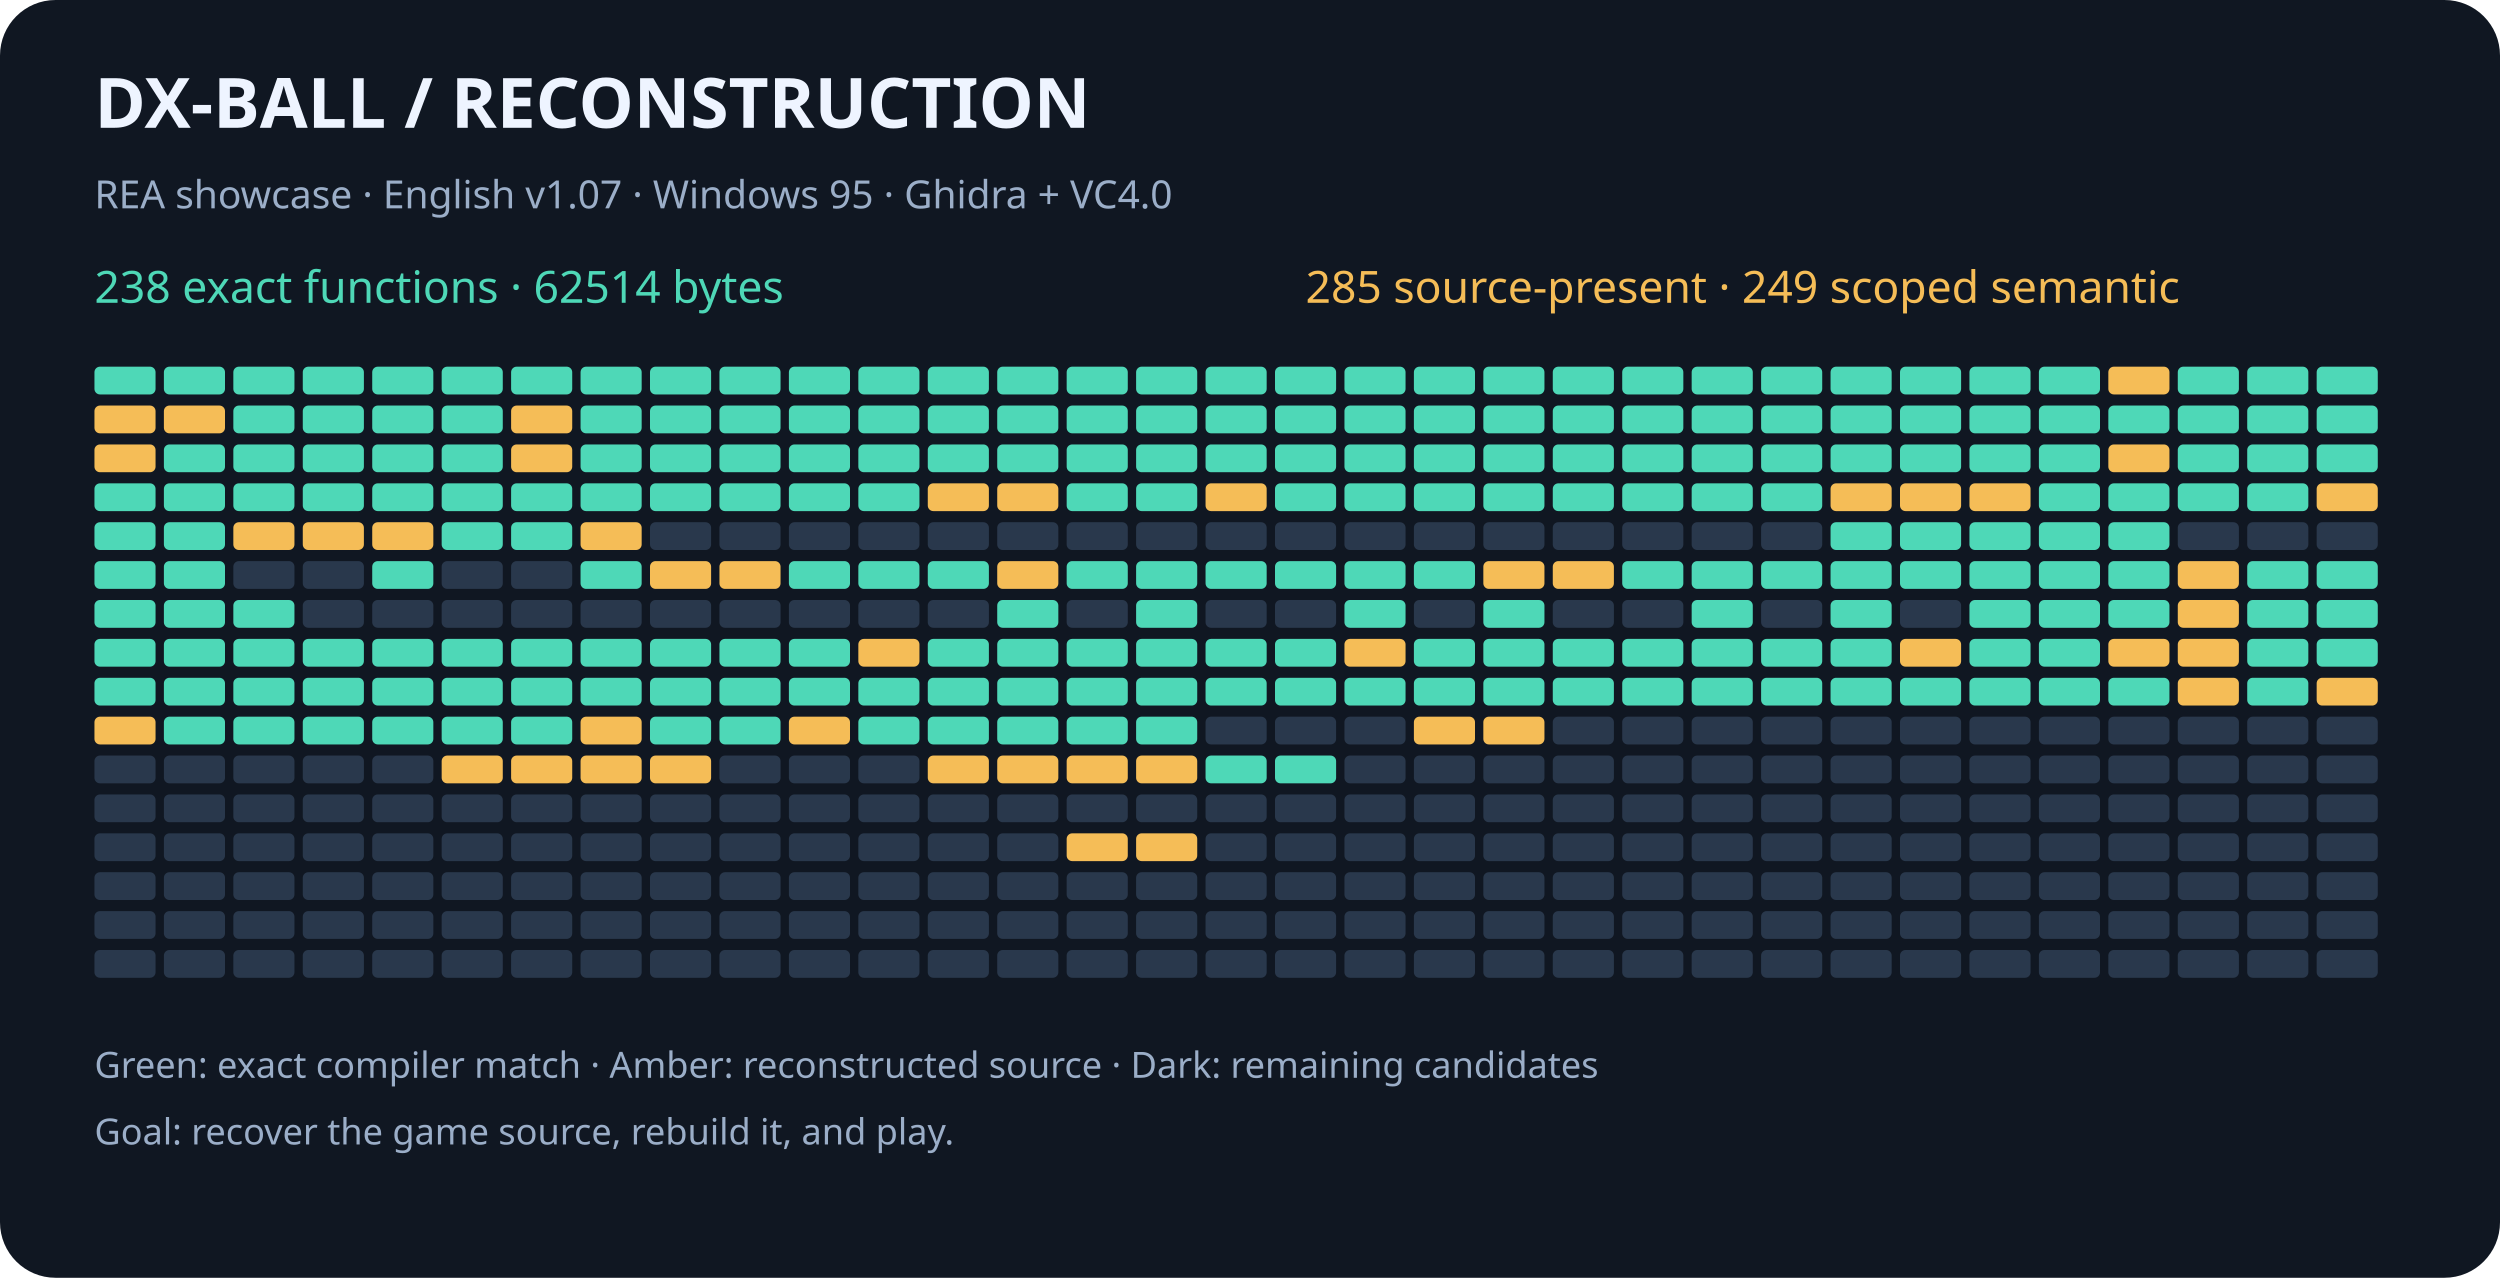
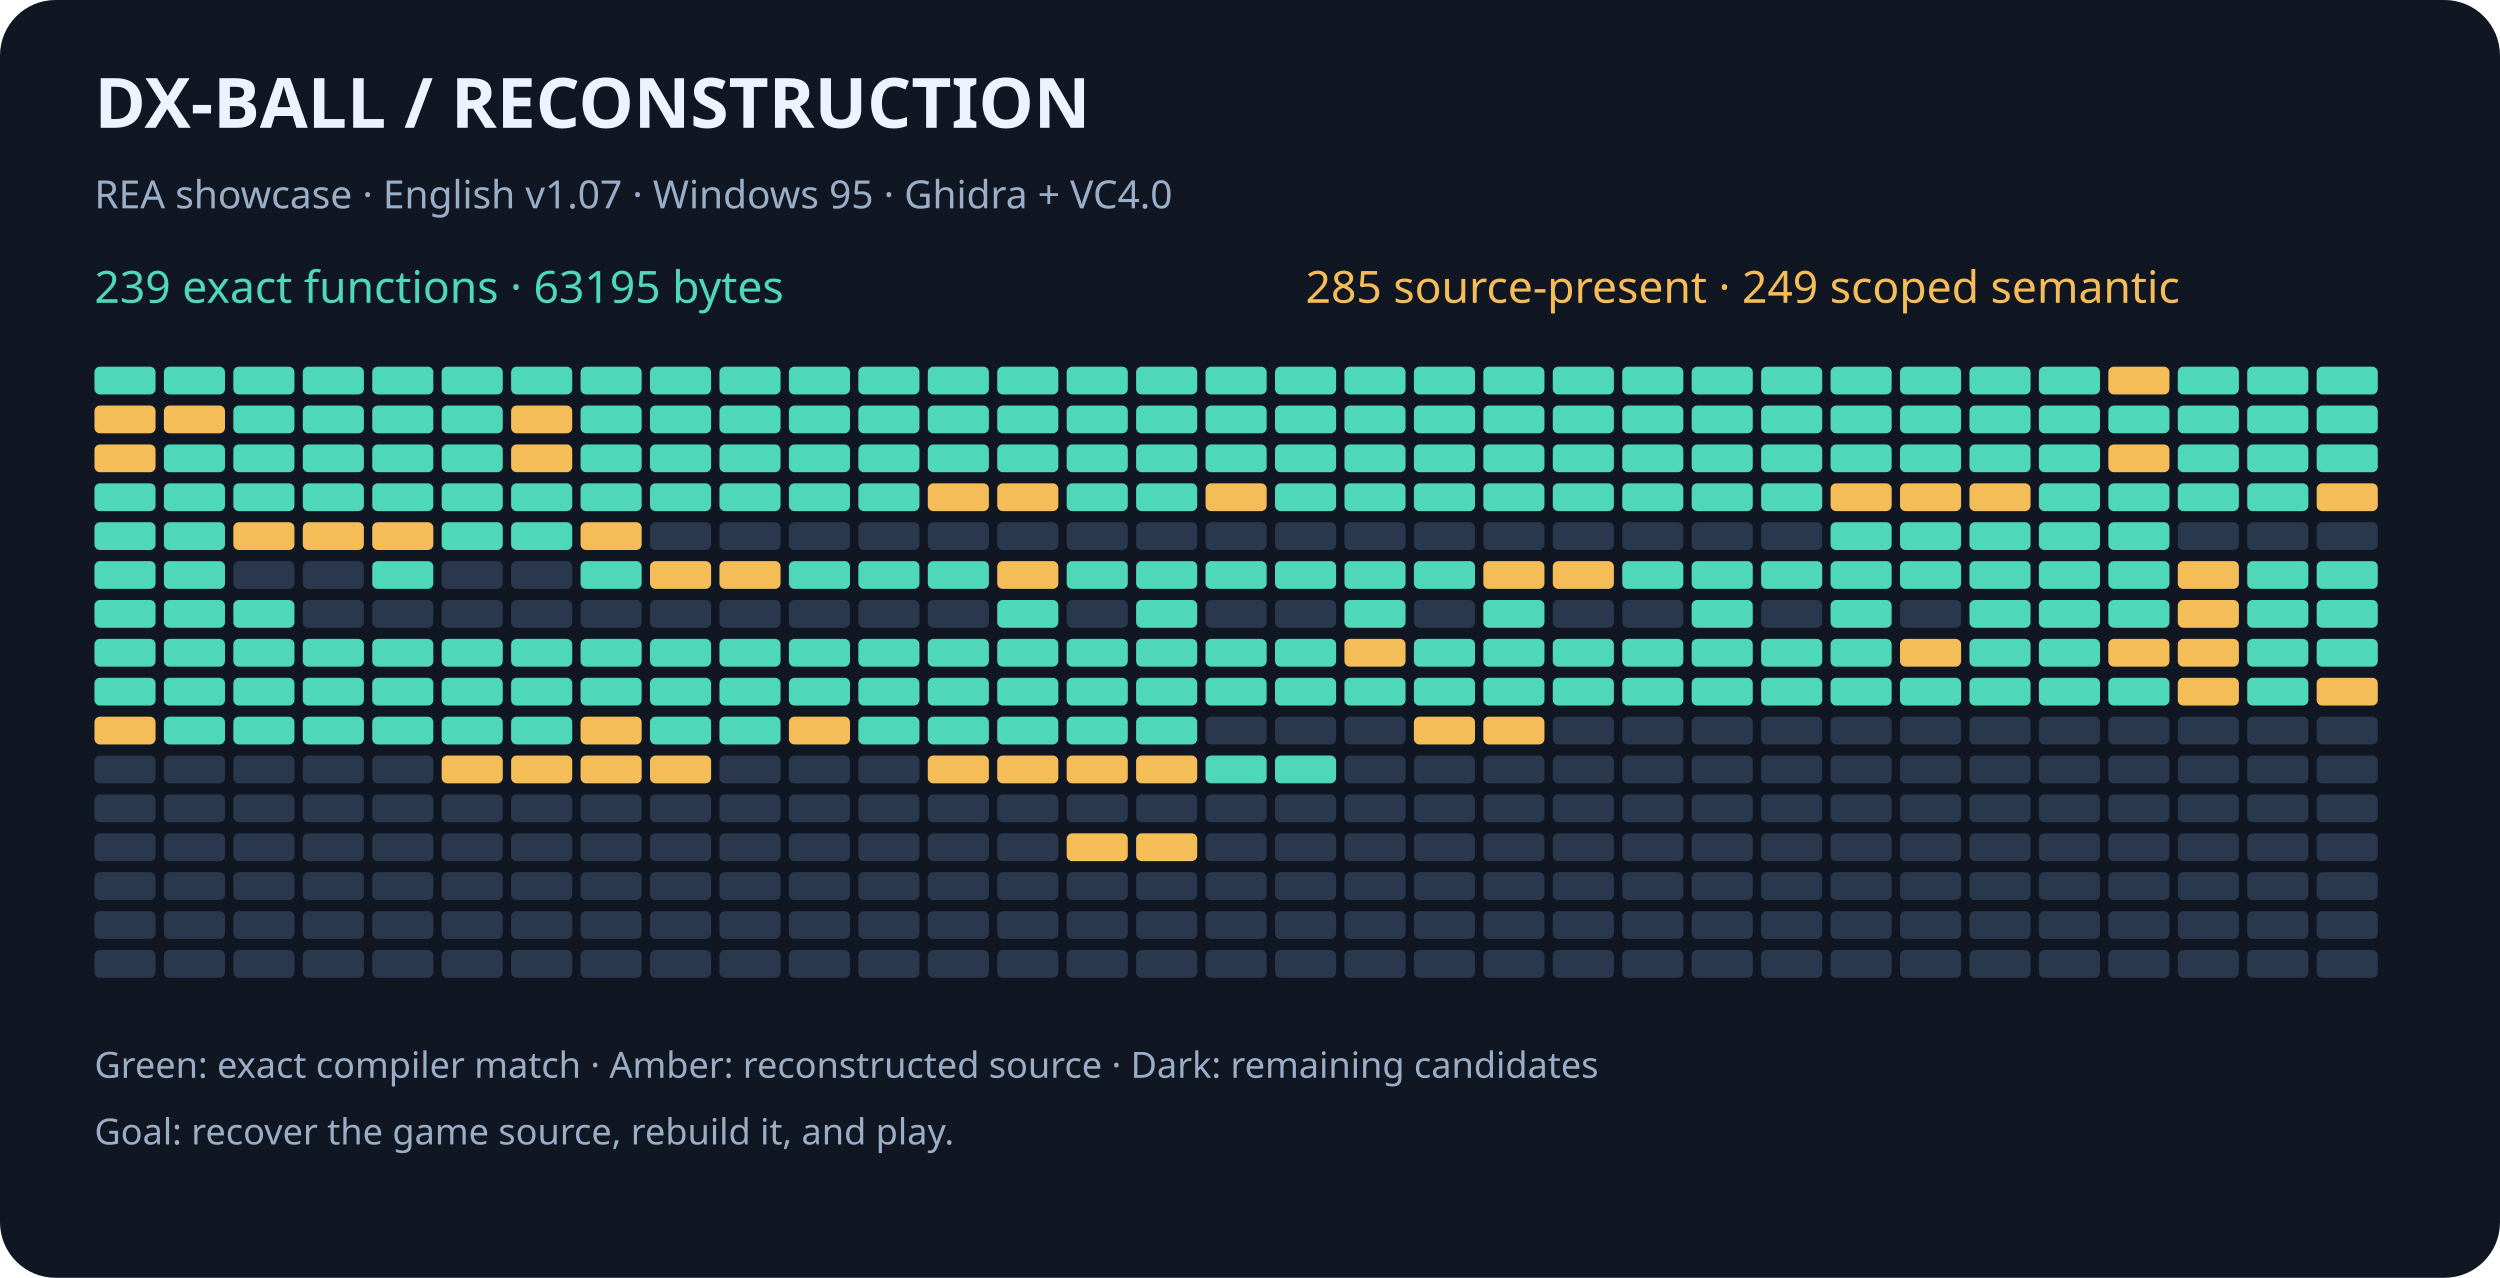
<svg xmlns="http://www.w3.org/2000/svg" width="900" height="460" viewBox="0 0 900 460" role="img" aria-labelledby="title desc">
  <rect width="900" height="460" rx="20" fill="#101722" />
  <g font-family="sans-serif">
    <text x="34" y="46" fill="#eef4ff" font-size="25" font-weight="bold">DX-BALL  /  RECONSTRUCTION</text>
    <text x="34" y="75" fill="#9baec8" font-size="14">REA showcase · English v1.07 · Windows 95 · Ghidra + VC4.0</text>
-     <text x="34" y="109" fill="#4ed8b7" font-size="16">238 exact functions · 62514 bytes</text>
+     <text x="34" y="109" fill="#4ed8b7" font-size="16">239 exact functions · 63195 bytes</text>
    <text x="470" y="109" fill="#f5bd57" font-size="16">285 source-present · 249 scoped semantic</text>
    <rect x="34" y="132" width="22" height="10" rx="2" fill="#4ed8b7" />
    <rect x="59" y="132" width="22" height="10" rx="2" fill="#4ed8b7" />
    <rect x="84" y="132" width="22" height="10" rx="2" fill="#4ed8b7" />
    <rect x="109" y="132" width="22" height="10" rx="2" fill="#4ed8b7" />
    <rect x="134" y="132" width="22" height="10" rx="2" fill="#4ed8b7" />
    <rect x="159" y="132" width="22" height="10" rx="2" fill="#4ed8b7" />
    <rect x="184" y="132" width="22" height="10" rx="2" fill="#4ed8b7" />
    <rect x="209" y="132" width="22" height="10" rx="2" fill="#4ed8b7" />
    <rect x="234" y="132" width="22" height="10" rx="2" fill="#4ed8b7" />
    <rect x="259" y="132" width="22" height="10" rx="2" fill="#4ed8b7" />
    <rect x="284" y="132" width="22" height="10" rx="2" fill="#4ed8b7" />
    <rect x="309" y="132" width="22" height="10" rx="2" fill="#4ed8b7" />
    <rect x="334" y="132" width="22" height="10" rx="2" fill="#4ed8b7" />
    <rect x="359" y="132" width="22" height="10" rx="2" fill="#4ed8b7" />
    <rect x="384" y="132" width="22" height="10" rx="2" fill="#4ed8b7" />
    <rect x="409" y="132" width="22" height="10" rx="2" fill="#4ed8b7" />
    <rect x="434" y="132" width="22" height="10" rx="2" fill="#4ed8b7" />
    <rect x="459" y="132" width="22" height="10" rx="2" fill="#4ed8b7" />
    <rect x="484" y="132" width="22" height="10" rx="2" fill="#4ed8b7" />
    <rect x="509" y="132" width="22" height="10" rx="2" fill="#4ed8b7" />
    <rect x="534" y="132" width="22" height="10" rx="2" fill="#4ed8b7" />
    <rect x="559" y="132" width="22" height="10" rx="2" fill="#4ed8b7" />
    <rect x="584" y="132" width="22" height="10" rx="2" fill="#4ed8b7" />
    <rect x="609" y="132" width="22" height="10" rx="2" fill="#4ed8b7" />
    <rect x="634" y="132" width="22" height="10" rx="2" fill="#4ed8b7" />
    <rect x="659" y="132" width="22" height="10" rx="2" fill="#4ed8b7" />
    <rect x="684" y="132" width="22" height="10" rx="2" fill="#4ed8b7" />
    <rect x="709" y="132" width="22" height="10" rx="2" fill="#4ed8b7" />
    <rect x="734" y="132" width="22" height="10" rx="2" fill="#4ed8b7" />
    <rect x="759" y="132" width="22" height="10" rx="2" fill="#f5bd57" />
    <rect x="784" y="132" width="22" height="10" rx="2" fill="#4ed8b7" />
    <rect x="809" y="132" width="22" height="10" rx="2" fill="#4ed8b7" />
    <rect x="834" y="132" width="22" height="10" rx="2" fill="#4ed8b7" />
    <rect x="34" y="146" width="22" height="10" rx="2" fill="#f5bd57" />
    <rect x="59" y="146" width="22" height="10" rx="2" fill="#f5bd57" />
    <rect x="84" y="146" width="22" height="10" rx="2" fill="#4ed8b7" />
    <rect x="109" y="146" width="22" height="10" rx="2" fill="#4ed8b7" />
    <rect x="134" y="146" width="22" height="10" rx="2" fill="#4ed8b7" />
    <rect x="159" y="146" width="22" height="10" rx="2" fill="#4ed8b7" />
    <rect x="184" y="146" width="22" height="10" rx="2" fill="#f5bd57" />
    <rect x="209" y="146" width="22" height="10" rx="2" fill="#4ed8b7" />
    <rect x="234" y="146" width="22" height="10" rx="2" fill="#4ed8b7" />
    <rect x="259" y="146" width="22" height="10" rx="2" fill="#4ed8b7" />
    <rect x="284" y="146" width="22" height="10" rx="2" fill="#4ed8b7" />
    <rect x="309" y="146" width="22" height="10" rx="2" fill="#4ed8b7" />
    <rect x="334" y="146" width="22" height="10" rx="2" fill="#4ed8b7" />
    <rect x="359" y="146" width="22" height="10" rx="2" fill="#4ed8b7" />
    <rect x="384" y="146" width="22" height="10" rx="2" fill="#4ed8b7" />
    <rect x="409" y="146" width="22" height="10" rx="2" fill="#4ed8b7" />
    <rect x="434" y="146" width="22" height="10" rx="2" fill="#4ed8b7" />
    <rect x="459" y="146" width="22" height="10" rx="2" fill="#4ed8b7" />
    <rect x="484" y="146" width="22" height="10" rx="2" fill="#4ed8b7" />
    <rect x="509" y="146" width="22" height="10" rx="2" fill="#4ed8b7" />
    <rect x="534" y="146" width="22" height="10" rx="2" fill="#4ed8b7" />
    <rect x="559" y="146" width="22" height="10" rx="2" fill="#4ed8b7" />
    <rect x="584" y="146" width="22" height="10" rx="2" fill="#4ed8b7" />
    <rect x="609" y="146" width="22" height="10" rx="2" fill="#4ed8b7" />
    <rect x="634" y="146" width="22" height="10" rx="2" fill="#4ed8b7" />
    <rect x="659" y="146" width="22" height="10" rx="2" fill="#4ed8b7" />
    <rect x="684" y="146" width="22" height="10" rx="2" fill="#4ed8b7" />
    <rect x="709" y="146" width="22" height="10" rx="2" fill="#4ed8b7" />
    <rect x="734" y="146" width="22" height="10" rx="2" fill="#4ed8b7" />
    <rect x="759" y="146" width="22" height="10" rx="2" fill="#4ed8b7" />
    <rect x="784" y="146" width="22" height="10" rx="2" fill="#4ed8b7" />
    <rect x="809" y="146" width="22" height="10" rx="2" fill="#4ed8b7" />
    <rect x="834" y="146" width="22" height="10" rx="2" fill="#4ed8b7" />
    <rect x="34" y="160" width="22" height="10" rx="2" fill="#f5bd57" />
    <rect x="59" y="160" width="22" height="10" rx="2" fill="#4ed8b7" />
    <rect x="84" y="160" width="22" height="10" rx="2" fill="#4ed8b7" />
    <rect x="109" y="160" width="22" height="10" rx="2" fill="#4ed8b7" />
    <rect x="134" y="160" width="22" height="10" rx="2" fill="#4ed8b7" />
    <rect x="159" y="160" width="22" height="10" rx="2" fill="#4ed8b7" />
    <rect x="184" y="160" width="22" height="10" rx="2" fill="#f5bd57" />
    <rect x="209" y="160" width="22" height="10" rx="2" fill="#4ed8b7" />
    <rect x="234" y="160" width="22" height="10" rx="2" fill="#4ed8b7" />
    <rect x="259" y="160" width="22" height="10" rx="2" fill="#4ed8b7" />
    <rect x="284" y="160" width="22" height="10" rx="2" fill="#4ed8b7" />
    <rect x="309" y="160" width="22" height="10" rx="2" fill="#4ed8b7" />
    <rect x="334" y="160" width="22" height="10" rx="2" fill="#4ed8b7" />
    <rect x="359" y="160" width="22" height="10" rx="2" fill="#4ed8b7" />
    <rect x="384" y="160" width="22" height="10" rx="2" fill="#4ed8b7" />
    <rect x="409" y="160" width="22" height="10" rx="2" fill="#4ed8b7" />
    <rect x="434" y="160" width="22" height="10" rx="2" fill="#4ed8b7" />
    <rect x="459" y="160" width="22" height="10" rx="2" fill="#4ed8b7" />
    <rect x="484" y="160" width="22" height="10" rx="2" fill="#4ed8b7" />
    <rect x="509" y="160" width="22" height="10" rx="2" fill="#4ed8b7" />
    <rect x="534" y="160" width="22" height="10" rx="2" fill="#4ed8b7" />
    <rect x="559" y="160" width="22" height="10" rx="2" fill="#4ed8b7" />
    <rect x="584" y="160" width="22" height="10" rx="2" fill="#4ed8b7" />
    <rect x="609" y="160" width="22" height="10" rx="2" fill="#4ed8b7" />
    <rect x="634" y="160" width="22" height="10" rx="2" fill="#4ed8b7" />
    <rect x="659" y="160" width="22" height="10" rx="2" fill="#4ed8b7" />
    <rect x="684" y="160" width="22" height="10" rx="2" fill="#4ed8b7" />
    <rect x="709" y="160" width="22" height="10" rx="2" fill="#4ed8b7" />
    <rect x="734" y="160" width="22" height="10" rx="2" fill="#4ed8b7" />
    <rect x="759" y="160" width="22" height="10" rx="2" fill="#f5bd57" />
    <rect x="784" y="160" width="22" height="10" rx="2" fill="#4ed8b7" />
    <rect x="809" y="160" width="22" height="10" rx="2" fill="#4ed8b7" />
    <rect x="834" y="160" width="22" height="10" rx="2" fill="#4ed8b7" />
    <rect x="34" y="174" width="22" height="10" rx="2" fill="#4ed8b7" />
    <rect x="59" y="174" width="22" height="10" rx="2" fill="#4ed8b7" />
    <rect x="84" y="174" width="22" height="10" rx="2" fill="#4ed8b7" />
    <rect x="109" y="174" width="22" height="10" rx="2" fill="#4ed8b7" />
    <rect x="134" y="174" width="22" height="10" rx="2" fill="#4ed8b7" />
    <rect x="159" y="174" width="22" height="10" rx="2" fill="#4ed8b7" />
    <rect x="184" y="174" width="22" height="10" rx="2" fill="#4ed8b7" />
    <rect x="209" y="174" width="22" height="10" rx="2" fill="#4ed8b7" />
    <rect x="234" y="174" width="22" height="10" rx="2" fill="#4ed8b7" />
    <rect x="259" y="174" width="22" height="10" rx="2" fill="#4ed8b7" />
    <rect x="284" y="174" width="22" height="10" rx="2" fill="#4ed8b7" />
    <rect x="309" y="174" width="22" height="10" rx="2" fill="#4ed8b7" />
    <rect x="334" y="174" width="22" height="10" rx="2" fill="#f5bd57" />
    <rect x="359" y="174" width="22" height="10" rx="2" fill="#f5bd57" />
    <rect x="384" y="174" width="22" height="10" rx="2" fill="#4ed8b7" />
    <rect x="409" y="174" width="22" height="10" rx="2" fill="#4ed8b7" />
    <rect x="434" y="174" width="22" height="10" rx="2" fill="#f5bd57" />
    <rect x="459" y="174" width="22" height="10" rx="2" fill="#4ed8b7" />
    <rect x="484" y="174" width="22" height="10" rx="2" fill="#4ed8b7" />
    <rect x="509" y="174" width="22" height="10" rx="2" fill="#4ed8b7" />
    <rect x="534" y="174" width="22" height="10" rx="2" fill="#4ed8b7" />
    <rect x="559" y="174" width="22" height="10" rx="2" fill="#4ed8b7" />
    <rect x="584" y="174" width="22" height="10" rx="2" fill="#4ed8b7" />
    <rect x="609" y="174" width="22" height="10" rx="2" fill="#4ed8b7" />
    <rect x="634" y="174" width="22" height="10" rx="2" fill="#4ed8b7" />
    <rect x="659" y="174" width="22" height="10" rx="2" fill="#f5bd57" />
    <rect x="684" y="174" width="22" height="10" rx="2" fill="#f5bd57" />
    <rect x="709" y="174" width="22" height="10" rx="2" fill="#f5bd57" />
    <rect x="734" y="174" width="22" height="10" rx="2" fill="#4ed8b7" />
    <rect x="759" y="174" width="22" height="10" rx="2" fill="#4ed8b7" />
    <rect x="784" y="174" width="22" height="10" rx="2" fill="#4ed8b7" />
    <rect x="809" y="174" width="22" height="10" rx="2" fill="#4ed8b7" />
    <rect x="834" y="174" width="22" height="10" rx="2" fill="#f5bd57" />
    <rect x="34" y="188" width="22" height="10" rx="2" fill="#4ed8b7" />
    <rect x="59" y="188" width="22" height="10" rx="2" fill="#4ed8b7" />
    <rect x="84" y="188" width="22" height="10" rx="2" fill="#f5bd57" />
    <rect x="109" y="188" width="22" height="10" rx="2" fill="#f5bd57" />
    <rect x="134" y="188" width="22" height="10" rx="2" fill="#f5bd57" />
    <rect x="159" y="188" width="22" height="10" rx="2" fill="#4ed8b7" />
    <rect x="184" y="188" width="22" height="10" rx="2" fill="#4ed8b7" />
    <rect x="209" y="188" width="22" height="10" rx="2" fill="#f5bd57" />
    <rect x="234" y="188" width="22" height="10" rx="2" fill="#29384c" />
    <rect x="259" y="188" width="22" height="10" rx="2" fill="#29384c" />
    <rect x="284" y="188" width="22" height="10" rx="2" fill="#29384c" />
    <rect x="309" y="188" width="22" height="10" rx="2" fill="#29384c" />
    <rect x="334" y="188" width="22" height="10" rx="2" fill="#29384c" />
    <rect x="359" y="188" width="22" height="10" rx="2" fill="#29384c" />
    <rect x="384" y="188" width="22" height="10" rx="2" fill="#29384c" />
    <rect x="409" y="188" width="22" height="10" rx="2" fill="#29384c" />
    <rect x="434" y="188" width="22" height="10" rx="2" fill="#29384c" />
    <rect x="459" y="188" width="22" height="10" rx="2" fill="#29384c" />
    <rect x="484" y="188" width="22" height="10" rx="2" fill="#29384c" />
    <rect x="509" y="188" width="22" height="10" rx="2" fill="#29384c" />
    <rect x="534" y="188" width="22" height="10" rx="2" fill="#29384c" />
    <rect x="559" y="188" width="22" height="10" rx="2" fill="#29384c" />
    <rect x="584" y="188" width="22" height="10" rx="2" fill="#29384c" />
    <rect x="609" y="188" width="22" height="10" rx="2" fill="#29384c" />
    <rect x="634" y="188" width="22" height="10" rx="2" fill="#29384c" />
    <rect x="659" y="188" width="22" height="10" rx="2" fill="#4ed8b7" />
    <rect x="684" y="188" width="22" height="10" rx="2" fill="#4ed8b7" />
    <rect x="709" y="188" width="22" height="10" rx="2" fill="#4ed8b7" />
    <rect x="734" y="188" width="22" height="10" rx="2" fill="#4ed8b7" />
    <rect x="759" y="188" width="22" height="10" rx="2" fill="#4ed8b7" />
    <rect x="784" y="188" width="22" height="10" rx="2" fill="#29384c" />
    <rect x="809" y="188" width="22" height="10" rx="2" fill="#29384c" />
    <rect x="834" y="188" width="22" height="10" rx="2" fill="#29384c" />
    <rect x="34" y="202" width="22" height="10" rx="2" fill="#4ed8b7" />
    <rect x="59" y="202" width="22" height="10" rx="2" fill="#4ed8b7" />
    <rect x="84" y="202" width="22" height="10" rx="2" fill="#29384c" />
    <rect x="109" y="202" width="22" height="10" rx="2" fill="#29384c" />
    <rect x="134" y="202" width="22" height="10" rx="2" fill="#4ed8b7" />
    <rect x="159" y="202" width="22" height="10" rx="2" fill="#29384c" />
    <rect x="184" y="202" width="22" height="10" rx="2" fill="#29384c" />
    <rect x="209" y="202" width="22" height="10" rx="2" fill="#4ed8b7" />
    <rect x="234" y="202" width="22" height="10" rx="2" fill="#f5bd57" />
    <rect x="259" y="202" width="22" height="10" rx="2" fill="#f5bd57" />
    <rect x="284" y="202" width="22" height="10" rx="2" fill="#4ed8b7" />
    <rect x="309" y="202" width="22" height="10" rx="2" fill="#4ed8b7" />
    <rect x="334" y="202" width="22" height="10" rx="2" fill="#4ed8b7" />
    <rect x="359" y="202" width="22" height="10" rx="2" fill="#f5bd57" />
    <rect x="384" y="202" width="22" height="10" rx="2" fill="#4ed8b7" />
    <rect x="409" y="202" width="22" height="10" rx="2" fill="#4ed8b7" />
    <rect x="434" y="202" width="22" height="10" rx="2" fill="#4ed8b7" />
    <rect x="459" y="202" width="22" height="10" rx="2" fill="#4ed8b7" />
    <rect x="484" y="202" width="22" height="10" rx="2" fill="#4ed8b7" />
    <rect x="509" y="202" width="22" height="10" rx="2" fill="#4ed8b7" />
    <rect x="534" y="202" width="22" height="10" rx="2" fill="#f5bd57" />
    <rect x="559" y="202" width="22" height="10" rx="2" fill="#f5bd57" />
    <rect x="584" y="202" width="22" height="10" rx="2" fill="#4ed8b7" />
    <rect x="609" y="202" width="22" height="10" rx="2" fill="#4ed8b7" />
    <rect x="634" y="202" width="22" height="10" rx="2" fill="#4ed8b7" />
    <rect x="659" y="202" width="22" height="10" rx="2" fill="#4ed8b7" />
    <rect x="684" y="202" width="22" height="10" rx="2" fill="#4ed8b7" />
    <rect x="709" y="202" width="22" height="10" rx="2" fill="#4ed8b7" />
    <rect x="734" y="202" width="22" height="10" rx="2" fill="#4ed8b7" />
    <rect x="759" y="202" width="22" height="10" rx="2" fill="#4ed8b7" />
    <rect x="784" y="202" width="22" height="10" rx="2" fill="#f5bd57" />
    <rect x="809" y="202" width="22" height="10" rx="2" fill="#4ed8b7" />
    <rect x="834" y="202" width="22" height="10" rx="2" fill="#4ed8b7" />
    <rect x="34" y="216" width="22" height="10" rx="2" fill="#4ed8b7" />
    <rect x="59" y="216" width="22" height="10" rx="2" fill="#4ed8b7" />
    <rect x="84" y="216" width="22" height="10" rx="2" fill="#4ed8b7" />
    <rect x="109" y="216" width="22" height="10" rx="2" fill="#29384c" />
    <rect x="134" y="216" width="22" height="10" rx="2" fill="#29384c" />
    <rect x="159" y="216" width="22" height="10" rx="2" fill="#29384c" />
    <rect x="184" y="216" width="22" height="10" rx="2" fill="#29384c" />
    <rect x="209" y="216" width="22" height="10" rx="2" fill="#29384c" />
    <rect x="234" y="216" width="22" height="10" rx="2" fill="#29384c" />
    <rect x="259" y="216" width="22" height="10" rx="2" fill="#29384c" />
    <rect x="284" y="216" width="22" height="10" rx="2" fill="#29384c" />
    <rect x="309" y="216" width="22" height="10" rx="2" fill="#29384c" />
    <rect x="334" y="216" width="22" height="10" rx="2" fill="#29384c" />
    <rect x="359" y="216" width="22" height="10" rx="2" fill="#4ed8b7" />
    <rect x="384" y="216" width="22" height="10" rx="2" fill="#29384c" />
    <rect x="409" y="216" width="22" height="10" rx="2" fill="#4ed8b7" />
    <rect x="434" y="216" width="22" height="10" rx="2" fill="#29384c" />
    <rect x="459" y="216" width="22" height="10" rx="2" fill="#29384c" />
    <rect x="484" y="216" width="22" height="10" rx="2" fill="#4ed8b7" />
    <rect x="509" y="216" width="22" height="10" rx="2" fill="#29384c" />
    <rect x="534" y="216" width="22" height="10" rx="2" fill="#4ed8b7" />
    <rect x="559" y="216" width="22" height="10" rx="2" fill="#29384c" />
    <rect x="584" y="216" width="22" height="10" rx="2" fill="#29384c" />
    <rect x="609" y="216" width="22" height="10" rx="2" fill="#4ed8b7" />
    <rect x="634" y="216" width="22" height="10" rx="2" fill="#29384c" />
    <rect x="659" y="216" width="22" height="10" rx="2" fill="#4ed8b7" />
    <rect x="684" y="216" width="22" height="10" rx="2" fill="#29384c" />
    <rect x="709" y="216" width="22" height="10" rx="2" fill="#4ed8b7" />
    <rect x="734" y="216" width="22" height="10" rx="2" fill="#4ed8b7" />
    <rect x="759" y="216" width="22" height="10" rx="2" fill="#4ed8b7" />
    <rect x="784" y="216" width="22" height="10" rx="2" fill="#f5bd57" />
    <rect x="809" y="216" width="22" height="10" rx="2" fill="#4ed8b7" />
    <rect x="834" y="216" width="22" height="10" rx="2" fill="#4ed8b7" />
    <rect x="34" y="230" width="22" height="10" rx="2" fill="#4ed8b7" />
    <rect x="59" y="230" width="22" height="10" rx="2" fill="#4ed8b7" />
    <rect x="84" y="230" width="22" height="10" rx="2" fill="#4ed8b7" />
    <rect x="109" y="230" width="22" height="10" rx="2" fill="#4ed8b7" />
    <rect x="134" y="230" width="22" height="10" rx="2" fill="#4ed8b7" />
    <rect x="159" y="230" width="22" height="10" rx="2" fill="#4ed8b7" />
    <rect x="184" y="230" width="22" height="10" rx="2" fill="#4ed8b7" />
    <rect x="209" y="230" width="22" height="10" rx="2" fill="#4ed8b7" />
    <rect x="234" y="230" width="22" height="10" rx="2" fill="#4ed8b7" />
    <rect x="259" y="230" width="22" height="10" rx="2" fill="#4ed8b7" />
    <rect x="284" y="230" width="22" height="10" rx="2" fill="#4ed8b7" />
-     <rect x="309" y="230" width="22" height="10" rx="2" fill="#f5bd57" />
+     <rect x="309" y="230" width="22" height="10" rx="2" fill="#4ed8b7" />
    <rect x="334" y="230" width="22" height="10" rx="2" fill="#4ed8b7" />
    <rect x="359" y="230" width="22" height="10" rx="2" fill="#4ed8b7" />
    <rect x="384" y="230" width="22" height="10" rx="2" fill="#4ed8b7" />
    <rect x="409" y="230" width="22" height="10" rx="2" fill="#4ed8b7" />
    <rect x="434" y="230" width="22" height="10" rx="2" fill="#4ed8b7" />
    <rect x="459" y="230" width="22" height="10" rx="2" fill="#4ed8b7" />
    <rect x="484" y="230" width="22" height="10" rx="2" fill="#f5bd57" />
    <rect x="509" y="230" width="22" height="10" rx="2" fill="#4ed8b7" />
    <rect x="534" y="230" width="22" height="10" rx="2" fill="#4ed8b7" />
    <rect x="559" y="230" width="22" height="10" rx="2" fill="#4ed8b7" />
    <rect x="584" y="230" width="22" height="10" rx="2" fill="#4ed8b7" />
    <rect x="609" y="230" width="22" height="10" rx="2" fill="#4ed8b7" />
    <rect x="634" y="230" width="22" height="10" rx="2" fill="#4ed8b7" />
    <rect x="659" y="230" width="22" height="10" rx="2" fill="#4ed8b7" />
    <rect x="684" y="230" width="22" height="10" rx="2" fill="#f5bd57" />
    <rect x="709" y="230" width="22" height="10" rx="2" fill="#4ed8b7" />
    <rect x="734" y="230" width="22" height="10" rx="2" fill="#4ed8b7" />
    <rect x="759" y="230" width="22" height="10" rx="2" fill="#f5bd57" />
    <rect x="784" y="230" width="22" height="10" rx="2" fill="#f5bd57" />
    <rect x="809" y="230" width="22" height="10" rx="2" fill="#4ed8b7" />
    <rect x="834" y="230" width="22" height="10" rx="2" fill="#4ed8b7" />
    <rect x="34" y="244" width="22" height="10" rx="2" fill="#4ed8b7" />
    <rect x="59" y="244" width="22" height="10" rx="2" fill="#4ed8b7" />
    <rect x="84" y="244" width="22" height="10" rx="2" fill="#4ed8b7" />
    <rect x="109" y="244" width="22" height="10" rx="2" fill="#4ed8b7" />
    <rect x="134" y="244" width="22" height="10" rx="2" fill="#4ed8b7" />
    <rect x="159" y="244" width="22" height="10" rx="2" fill="#4ed8b7" />
    <rect x="184" y="244" width="22" height="10" rx="2" fill="#4ed8b7" />
    <rect x="209" y="244" width="22" height="10" rx="2" fill="#4ed8b7" />
    <rect x="234" y="244" width="22" height="10" rx="2" fill="#4ed8b7" />
    <rect x="259" y="244" width="22" height="10" rx="2" fill="#4ed8b7" />
    <rect x="284" y="244" width="22" height="10" rx="2" fill="#4ed8b7" />
    <rect x="309" y="244" width="22" height="10" rx="2" fill="#4ed8b7" />
    <rect x="334" y="244" width="22" height="10" rx="2" fill="#4ed8b7" />
    <rect x="359" y="244" width="22" height="10" rx="2" fill="#4ed8b7" />
    <rect x="384" y="244" width="22" height="10" rx="2" fill="#4ed8b7" />
    <rect x="409" y="244" width="22" height="10" rx="2" fill="#4ed8b7" />
    <rect x="434" y="244" width="22" height="10" rx="2" fill="#4ed8b7" />
    <rect x="459" y="244" width="22" height="10" rx="2" fill="#4ed8b7" />
    <rect x="484" y="244" width="22" height="10" rx="2" fill="#4ed8b7" />
    <rect x="509" y="244" width="22" height="10" rx="2" fill="#4ed8b7" />
    <rect x="534" y="244" width="22" height="10" rx="2" fill="#4ed8b7" />
    <rect x="559" y="244" width="22" height="10" rx="2" fill="#4ed8b7" />
    <rect x="584" y="244" width="22" height="10" rx="2" fill="#4ed8b7" />
    <rect x="609" y="244" width="22" height="10" rx="2" fill="#4ed8b7" />
    <rect x="634" y="244" width="22" height="10" rx="2" fill="#4ed8b7" />
    <rect x="659" y="244" width="22" height="10" rx="2" fill="#4ed8b7" />
    <rect x="684" y="244" width="22" height="10" rx="2" fill="#4ed8b7" />
    <rect x="709" y="244" width="22" height="10" rx="2" fill="#4ed8b7" />
    <rect x="734" y="244" width="22" height="10" rx="2" fill="#4ed8b7" />
    <rect x="759" y="244" width="22" height="10" rx="2" fill="#4ed8b7" />
    <rect x="784" y="244" width="22" height="10" rx="2" fill="#f5bd57" />
    <rect x="809" y="244" width="22" height="10" rx="2" fill="#4ed8b7" />
    <rect x="834" y="244" width="22" height="10" rx="2" fill="#f5bd57" />
    <rect x="34" y="258" width="22" height="10" rx="2" fill="#f5bd57" />
    <rect x="59" y="258" width="22" height="10" rx="2" fill="#4ed8b7" />
    <rect x="84" y="258" width="22" height="10" rx="2" fill="#4ed8b7" />
    <rect x="109" y="258" width="22" height="10" rx="2" fill="#4ed8b7" />
    <rect x="134" y="258" width="22" height="10" rx="2" fill="#4ed8b7" />
    <rect x="159" y="258" width="22" height="10" rx="2" fill="#4ed8b7" />
    <rect x="184" y="258" width="22" height="10" rx="2" fill="#4ed8b7" />
    <rect x="209" y="258" width="22" height="10" rx="2" fill="#f5bd57" />
    <rect x="234" y="258" width="22" height="10" rx="2" fill="#4ed8b7" />
    <rect x="259" y="258" width="22" height="10" rx="2" fill="#4ed8b7" />
    <rect x="284" y="258" width="22" height="10" rx="2" fill="#f5bd57" />
    <rect x="309" y="258" width="22" height="10" rx="2" fill="#4ed8b7" />
    <rect x="334" y="258" width="22" height="10" rx="2" fill="#4ed8b7" />
    <rect x="359" y="258" width="22" height="10" rx="2" fill="#4ed8b7" />
    <rect x="384" y="258" width="22" height="10" rx="2" fill="#4ed8b7" />
    <rect x="409" y="258" width="22" height="10" rx="2" fill="#4ed8b7" />
    <rect x="434" y="258" width="22" height="10" rx="2" fill="#29384c" />
    <rect x="459" y="258" width="22" height="10" rx="2" fill="#29384c" />
    <rect x="484" y="258" width="22" height="10" rx="2" fill="#29384c" />
    <rect x="509" y="258" width="22" height="10" rx="2" fill="#f5bd57" />
    <rect x="534" y="258" width="22" height="10" rx="2" fill="#f5bd57" />
    <rect x="559" y="258" width="22" height="10" rx="2" fill="#29384c" />
    <rect x="584" y="258" width="22" height="10" rx="2" fill="#29384c" />
    <rect x="609" y="258" width="22" height="10" rx="2" fill="#29384c" />
    <rect x="634" y="258" width="22" height="10" rx="2" fill="#29384c" />
    <rect x="659" y="258" width="22" height="10" rx="2" fill="#29384c" />
    <rect x="684" y="258" width="22" height="10" rx="2" fill="#29384c" />
    <rect x="709" y="258" width="22" height="10" rx="2" fill="#29384c" />
    <rect x="734" y="258" width="22" height="10" rx="2" fill="#29384c" />
    <rect x="759" y="258" width="22" height="10" rx="2" fill="#29384c" />
    <rect x="784" y="258" width="22" height="10" rx="2" fill="#29384c" />
    <rect x="809" y="258" width="22" height="10" rx="2" fill="#29384c" />
    <rect x="834" y="258" width="22" height="10" rx="2" fill="#29384c" />
    <rect x="34" y="272" width="22" height="10" rx="2" fill="#29384c" />
    <rect x="59" y="272" width="22" height="10" rx="2" fill="#29384c" />
    <rect x="84" y="272" width="22" height="10" rx="2" fill="#29384c" />
    <rect x="109" y="272" width="22" height="10" rx="2" fill="#29384c" />
    <rect x="134" y="272" width="22" height="10" rx="2" fill="#29384c" />
    <rect x="159" y="272" width="22" height="10" rx="2" fill="#f5bd57" />
    <rect x="184" y="272" width="22" height="10" rx="2" fill="#f5bd57" />
    <rect x="209" y="272" width="22" height="10" rx="2" fill="#f5bd57" />
    <rect x="234" y="272" width="22" height="10" rx="2" fill="#f5bd57" />
    <rect x="259" y="272" width="22" height="10" rx="2" fill="#29384c" />
    <rect x="284" y="272" width="22" height="10" rx="2" fill="#29384c" />
    <rect x="309" y="272" width="22" height="10" rx="2" fill="#29384c" />
    <rect x="334" y="272" width="22" height="10" rx="2" fill="#f5bd57" />
    <rect x="359" y="272" width="22" height="10" rx="2" fill="#f5bd57" />
    <rect x="384" y="272" width="22" height="10" rx="2" fill="#f5bd57" />
    <rect x="409" y="272" width="22" height="10" rx="2" fill="#f5bd57" />
    <rect x="434" y="272" width="22" height="10" rx="2" fill="#4ed8b7" />
    <rect x="459" y="272" width="22" height="10" rx="2" fill="#4ed8b7" />
    <rect x="484" y="272" width="22" height="10" rx="2" fill="#29384c" />
    <rect x="509" y="272" width="22" height="10" rx="2" fill="#29384c" />
    <rect x="534" y="272" width="22" height="10" rx="2" fill="#29384c" />
    <rect x="559" y="272" width="22" height="10" rx="2" fill="#29384c" />
    <rect x="584" y="272" width="22" height="10" rx="2" fill="#29384c" />
    <rect x="609" y="272" width="22" height="10" rx="2" fill="#29384c" />
    <rect x="634" y="272" width="22" height="10" rx="2" fill="#29384c" />
    <rect x="659" y="272" width="22" height="10" rx="2" fill="#29384c" />
    <rect x="684" y="272" width="22" height="10" rx="2" fill="#29384c" />
    <rect x="709" y="272" width="22" height="10" rx="2" fill="#29384c" />
    <rect x="734" y="272" width="22" height="10" rx="2" fill="#29384c" />
    <rect x="759" y="272" width="22" height="10" rx="2" fill="#29384c" />
    <rect x="784" y="272" width="22" height="10" rx="2" fill="#29384c" />
    <rect x="809" y="272" width="22" height="10" rx="2" fill="#29384c" />
    <rect x="834" y="272" width="22" height="10" rx="2" fill="#29384c" />
    <rect x="34" y="286" width="22" height="10" rx="2" fill="#29384c" />
    <rect x="59" y="286" width="22" height="10" rx="2" fill="#29384c" />
    <rect x="84" y="286" width="22" height="10" rx="2" fill="#29384c" />
    <rect x="109" y="286" width="22" height="10" rx="2" fill="#29384c" />
    <rect x="134" y="286" width="22" height="10" rx="2" fill="#29384c" />
    <rect x="159" y="286" width="22" height="10" rx="2" fill="#29384c" />
    <rect x="184" y="286" width="22" height="10" rx="2" fill="#29384c" />
    <rect x="209" y="286" width="22" height="10" rx="2" fill="#29384c" />
    <rect x="234" y="286" width="22" height="10" rx="2" fill="#29384c" />
    <rect x="259" y="286" width="22" height="10" rx="2" fill="#29384c" />
    <rect x="284" y="286" width="22" height="10" rx="2" fill="#29384c" />
    <rect x="309" y="286" width="22" height="10" rx="2" fill="#29384c" />
    <rect x="334" y="286" width="22" height="10" rx="2" fill="#29384c" />
    <rect x="359" y="286" width="22" height="10" rx="2" fill="#29384c" />
    <rect x="384" y="286" width="22" height="10" rx="2" fill="#29384c" />
    <rect x="409" y="286" width="22" height="10" rx="2" fill="#29384c" />
    <rect x="434" y="286" width="22" height="10" rx="2" fill="#29384c" />
    <rect x="459" y="286" width="22" height="10" rx="2" fill="#29384c" />
    <rect x="484" y="286" width="22" height="10" rx="2" fill="#29384c" />
    <rect x="509" y="286" width="22" height="10" rx="2" fill="#29384c" />
    <rect x="534" y="286" width="22" height="10" rx="2" fill="#29384c" />
    <rect x="559" y="286" width="22" height="10" rx="2" fill="#29384c" />
    <rect x="584" y="286" width="22" height="10" rx="2" fill="#29384c" />
    <rect x="609" y="286" width="22" height="10" rx="2" fill="#29384c" />
    <rect x="634" y="286" width="22" height="10" rx="2" fill="#29384c" />
    <rect x="659" y="286" width="22" height="10" rx="2" fill="#29384c" />
    <rect x="684" y="286" width="22" height="10" rx="2" fill="#29384c" />
    <rect x="709" y="286" width="22" height="10" rx="2" fill="#29384c" />
    <rect x="734" y="286" width="22" height="10" rx="2" fill="#29384c" />
    <rect x="759" y="286" width="22" height="10" rx="2" fill="#29384c" />
    <rect x="784" y="286" width="22" height="10" rx="2" fill="#29384c" />
    <rect x="809" y="286" width="22" height="10" rx="2" fill="#29384c" />
    <rect x="834" y="286" width="22" height="10" rx="2" fill="#29384c" />
    <rect x="34" y="300" width="22" height="10" rx="2" fill="#29384c" />
    <rect x="59" y="300" width="22" height="10" rx="2" fill="#29384c" />
    <rect x="84" y="300" width="22" height="10" rx="2" fill="#29384c" />
    <rect x="109" y="300" width="22" height="10" rx="2" fill="#29384c" />
    <rect x="134" y="300" width="22" height="10" rx="2" fill="#29384c" />
    <rect x="159" y="300" width="22" height="10" rx="2" fill="#29384c" />
    <rect x="184" y="300" width="22" height="10" rx="2" fill="#29384c" />
    <rect x="209" y="300" width="22" height="10" rx="2" fill="#29384c" />
    <rect x="234" y="300" width="22" height="10" rx="2" fill="#29384c" />
    <rect x="259" y="300" width="22" height="10" rx="2" fill="#29384c" />
    <rect x="284" y="300" width="22" height="10" rx="2" fill="#29384c" />
    <rect x="309" y="300" width="22" height="10" rx="2" fill="#29384c" />
    <rect x="334" y="300" width="22" height="10" rx="2" fill="#29384c" />
    <rect x="359" y="300" width="22" height="10" rx="2" fill="#29384c" />
    <rect x="384" y="300" width="22" height="10" rx="2" fill="#f5bd57" />
    <rect x="409" y="300" width="22" height="10" rx="2" fill="#f5bd57" />
    <rect x="434" y="300" width="22" height="10" rx="2" fill="#29384c" />
    <rect x="459" y="300" width="22" height="10" rx="2" fill="#29384c" />
    <rect x="484" y="300" width="22" height="10" rx="2" fill="#29384c" />
    <rect x="509" y="300" width="22" height="10" rx="2" fill="#29384c" />
    <rect x="534" y="300" width="22" height="10" rx="2" fill="#29384c" />
    <rect x="559" y="300" width="22" height="10" rx="2" fill="#29384c" />
    <rect x="584" y="300" width="22" height="10" rx="2" fill="#29384c" />
    <rect x="609" y="300" width="22" height="10" rx="2" fill="#29384c" />
    <rect x="634" y="300" width="22" height="10" rx="2" fill="#29384c" />
    <rect x="659" y="300" width="22" height="10" rx="2" fill="#29384c" />
    <rect x="684" y="300" width="22" height="10" rx="2" fill="#29384c" />
    <rect x="709" y="300" width="22" height="10" rx="2" fill="#29384c" />
    <rect x="734" y="300" width="22" height="10" rx="2" fill="#29384c" />
    <rect x="759" y="300" width="22" height="10" rx="2" fill="#29384c" />
    <rect x="784" y="300" width="22" height="10" rx="2" fill="#29384c" />
    <rect x="809" y="300" width="22" height="10" rx="2" fill="#29384c" />
    <rect x="834" y="300" width="22" height="10" rx="2" fill="#29384c" />
    <rect x="34" y="314" width="22" height="10" rx="2" fill="#29384c" />
    <rect x="59" y="314" width="22" height="10" rx="2" fill="#29384c" />
    <rect x="84" y="314" width="22" height="10" rx="2" fill="#29384c" />
    <rect x="109" y="314" width="22" height="10" rx="2" fill="#29384c" />
    <rect x="134" y="314" width="22" height="10" rx="2" fill="#29384c" />
    <rect x="159" y="314" width="22" height="10" rx="2" fill="#29384c" />
    <rect x="184" y="314" width="22" height="10" rx="2" fill="#29384c" />
    <rect x="209" y="314" width="22" height="10" rx="2" fill="#29384c" />
    <rect x="234" y="314" width="22" height="10" rx="2" fill="#29384c" />
    <rect x="259" y="314" width="22" height="10" rx="2" fill="#29384c" />
    <rect x="284" y="314" width="22" height="10" rx="2" fill="#29384c" />
    <rect x="309" y="314" width="22" height="10" rx="2" fill="#29384c" />
    <rect x="334" y="314" width="22" height="10" rx="2" fill="#29384c" />
    <rect x="359" y="314" width="22" height="10" rx="2" fill="#29384c" />
    <rect x="384" y="314" width="22" height="10" rx="2" fill="#29384c" />
    <rect x="409" y="314" width="22" height="10" rx="2" fill="#29384c" />
    <rect x="434" y="314" width="22" height="10" rx="2" fill="#29384c" />
    <rect x="459" y="314" width="22" height="10" rx="2" fill="#29384c" />
    <rect x="484" y="314" width="22" height="10" rx="2" fill="#29384c" />
    <rect x="509" y="314" width="22" height="10" rx="2" fill="#29384c" />
    <rect x="534" y="314" width="22" height="10" rx="2" fill="#29384c" />
    <rect x="559" y="314" width="22" height="10" rx="2" fill="#29384c" />
    <rect x="584" y="314" width="22" height="10" rx="2" fill="#29384c" />
    <rect x="609" y="314" width="22" height="10" rx="2" fill="#29384c" />
    <rect x="634" y="314" width="22" height="10" rx="2" fill="#29384c" />
    <rect x="659" y="314" width="22" height="10" rx="2" fill="#29384c" />
    <rect x="684" y="314" width="22" height="10" rx="2" fill="#29384c" />
    <rect x="709" y="314" width="22" height="10" rx="2" fill="#29384c" />
    <rect x="734" y="314" width="22" height="10" rx="2" fill="#29384c" />
    <rect x="759" y="314" width="22" height="10" rx="2" fill="#29384c" />
    <rect x="784" y="314" width="22" height="10" rx="2" fill="#29384c" />
    <rect x="809" y="314" width="22" height="10" rx="2" fill="#29384c" />
    <rect x="834" y="314" width="22" height="10" rx="2" fill="#29384c" />
    <rect x="34" y="328" width="22" height="10" rx="2" fill="#29384c" />
    <rect x="59" y="328" width="22" height="10" rx="2" fill="#29384c" />
    <rect x="84" y="328" width="22" height="10" rx="2" fill="#29384c" />
    <rect x="109" y="328" width="22" height="10" rx="2" fill="#29384c" />
    <rect x="134" y="328" width="22" height="10" rx="2" fill="#29384c" />
    <rect x="159" y="328" width="22" height="10" rx="2" fill="#29384c" />
    <rect x="184" y="328" width="22" height="10" rx="2" fill="#29384c" />
    <rect x="209" y="328" width="22" height="10" rx="2" fill="#29384c" />
    <rect x="234" y="328" width="22" height="10" rx="2" fill="#29384c" />
    <rect x="259" y="328" width="22" height="10" rx="2" fill="#29384c" />
    <rect x="284" y="328" width="22" height="10" rx="2" fill="#29384c" />
    <rect x="309" y="328" width="22" height="10" rx="2" fill="#29384c" />
    <rect x="334" y="328" width="22" height="10" rx="2" fill="#29384c" />
    <rect x="359" y="328" width="22" height="10" rx="2" fill="#29384c" />
    <rect x="384" y="328" width="22" height="10" rx="2" fill="#29384c" />
    <rect x="409" y="328" width="22" height="10" rx="2" fill="#29384c" />
    <rect x="434" y="328" width="22" height="10" rx="2" fill="#29384c" />
    <rect x="459" y="328" width="22" height="10" rx="2" fill="#29384c" />
    <rect x="484" y="328" width="22" height="10" rx="2" fill="#29384c" />
    <rect x="509" y="328" width="22" height="10" rx="2" fill="#29384c" />
    <rect x="534" y="328" width="22" height="10" rx="2" fill="#29384c" />
    <rect x="559" y="328" width="22" height="10" rx="2" fill="#29384c" />
    <rect x="584" y="328" width="22" height="10" rx="2" fill="#29384c" />
    <rect x="609" y="328" width="22" height="10" rx="2" fill="#29384c" />
    <rect x="634" y="328" width="22" height="10" rx="2" fill="#29384c" />
    <rect x="659" y="328" width="22" height="10" rx="2" fill="#29384c" />
    <rect x="684" y="328" width="22" height="10" rx="2" fill="#29384c" />
    <rect x="709" y="328" width="22" height="10" rx="2" fill="#29384c" />
    <rect x="734" y="328" width="22" height="10" rx="2" fill="#29384c" />
    <rect x="759" y="328" width="22" height="10" rx="2" fill="#29384c" />
    <rect x="784" y="328" width="22" height="10" rx="2" fill="#29384c" />
    <rect x="809" y="328" width="22" height="10" rx="2" fill="#29384c" />
    <rect x="834" y="328" width="22" height="10" rx="2" fill="#29384c" />
    <rect x="34" y="342" width="22" height="10" rx="2" fill="#29384c" />
    <rect x="59" y="342" width="22" height="10" rx="2" fill="#29384c" />
    <rect x="84" y="342" width="22" height="10" rx="2" fill="#29384c" />
    <rect x="109" y="342" width="22" height="10" rx="2" fill="#29384c" />
    <rect x="134" y="342" width="22" height="10" rx="2" fill="#29384c" />
    <rect x="159" y="342" width="22" height="10" rx="2" fill="#29384c" />
    <rect x="184" y="342" width="22" height="10" rx="2" fill="#29384c" />
    <rect x="209" y="342" width="22" height="10" rx="2" fill="#29384c" />
    <rect x="234" y="342" width="22" height="10" rx="2" fill="#29384c" />
    <rect x="259" y="342" width="22" height="10" rx="2" fill="#29384c" />
    <rect x="284" y="342" width="22" height="10" rx="2" fill="#29384c" />
    <rect x="309" y="342" width="22" height="10" rx="2" fill="#29384c" />
    <rect x="334" y="342" width="22" height="10" rx="2" fill="#29384c" />
    <rect x="359" y="342" width="22" height="10" rx="2" fill="#29384c" />
    <rect x="384" y="342" width="22" height="10" rx="2" fill="#29384c" />
    <rect x="409" y="342" width="22" height="10" rx="2" fill="#29384c" />
    <rect x="434" y="342" width="22" height="10" rx="2" fill="#29384c" />
    <rect x="459" y="342" width="22" height="10" rx="2" fill="#29384c" />
    <rect x="484" y="342" width="22" height="10" rx="2" fill="#29384c" />
    <rect x="509" y="342" width="22" height="10" rx="2" fill="#29384c" />
    <rect x="534" y="342" width="22" height="10" rx="2" fill="#29384c" />
    <rect x="559" y="342" width="22" height="10" rx="2" fill="#29384c" />
    <rect x="584" y="342" width="22" height="10" rx="2" fill="#29384c" />
    <rect x="609" y="342" width="22" height="10" rx="2" fill="#29384c" />
    <rect x="634" y="342" width="22" height="10" rx="2" fill="#29384c" />
    <rect x="659" y="342" width="22" height="10" rx="2" fill="#29384c" />
    <rect x="684" y="342" width="22" height="10" rx="2" fill="#29384c" />
    <rect x="709" y="342" width="22" height="10" rx="2" fill="#29384c" />
    <rect x="734" y="342" width="22" height="10" rx="2" fill="#29384c" />
    <rect x="759" y="342" width="22" height="10" rx="2" fill="#29384c" />
    <rect x="784" y="342" width="22" height="10" rx="2" fill="#29384c" />
    <rect x="809" y="342" width="22" height="10" rx="2" fill="#29384c" />
    <rect x="834" y="342" width="22" height="10" rx="2" fill="#29384c" />
    <text x="34" y="388" fill="#9baec8" font-size="13">Green: exact compiler match · Amber: reconstructed source · Dark: remaining candidates</text>
    <text x="34" y="412" fill="#9baec8" font-size="13">Goal: recover the game source, rebuild it, and play.</text>
  </g>
</svg>
